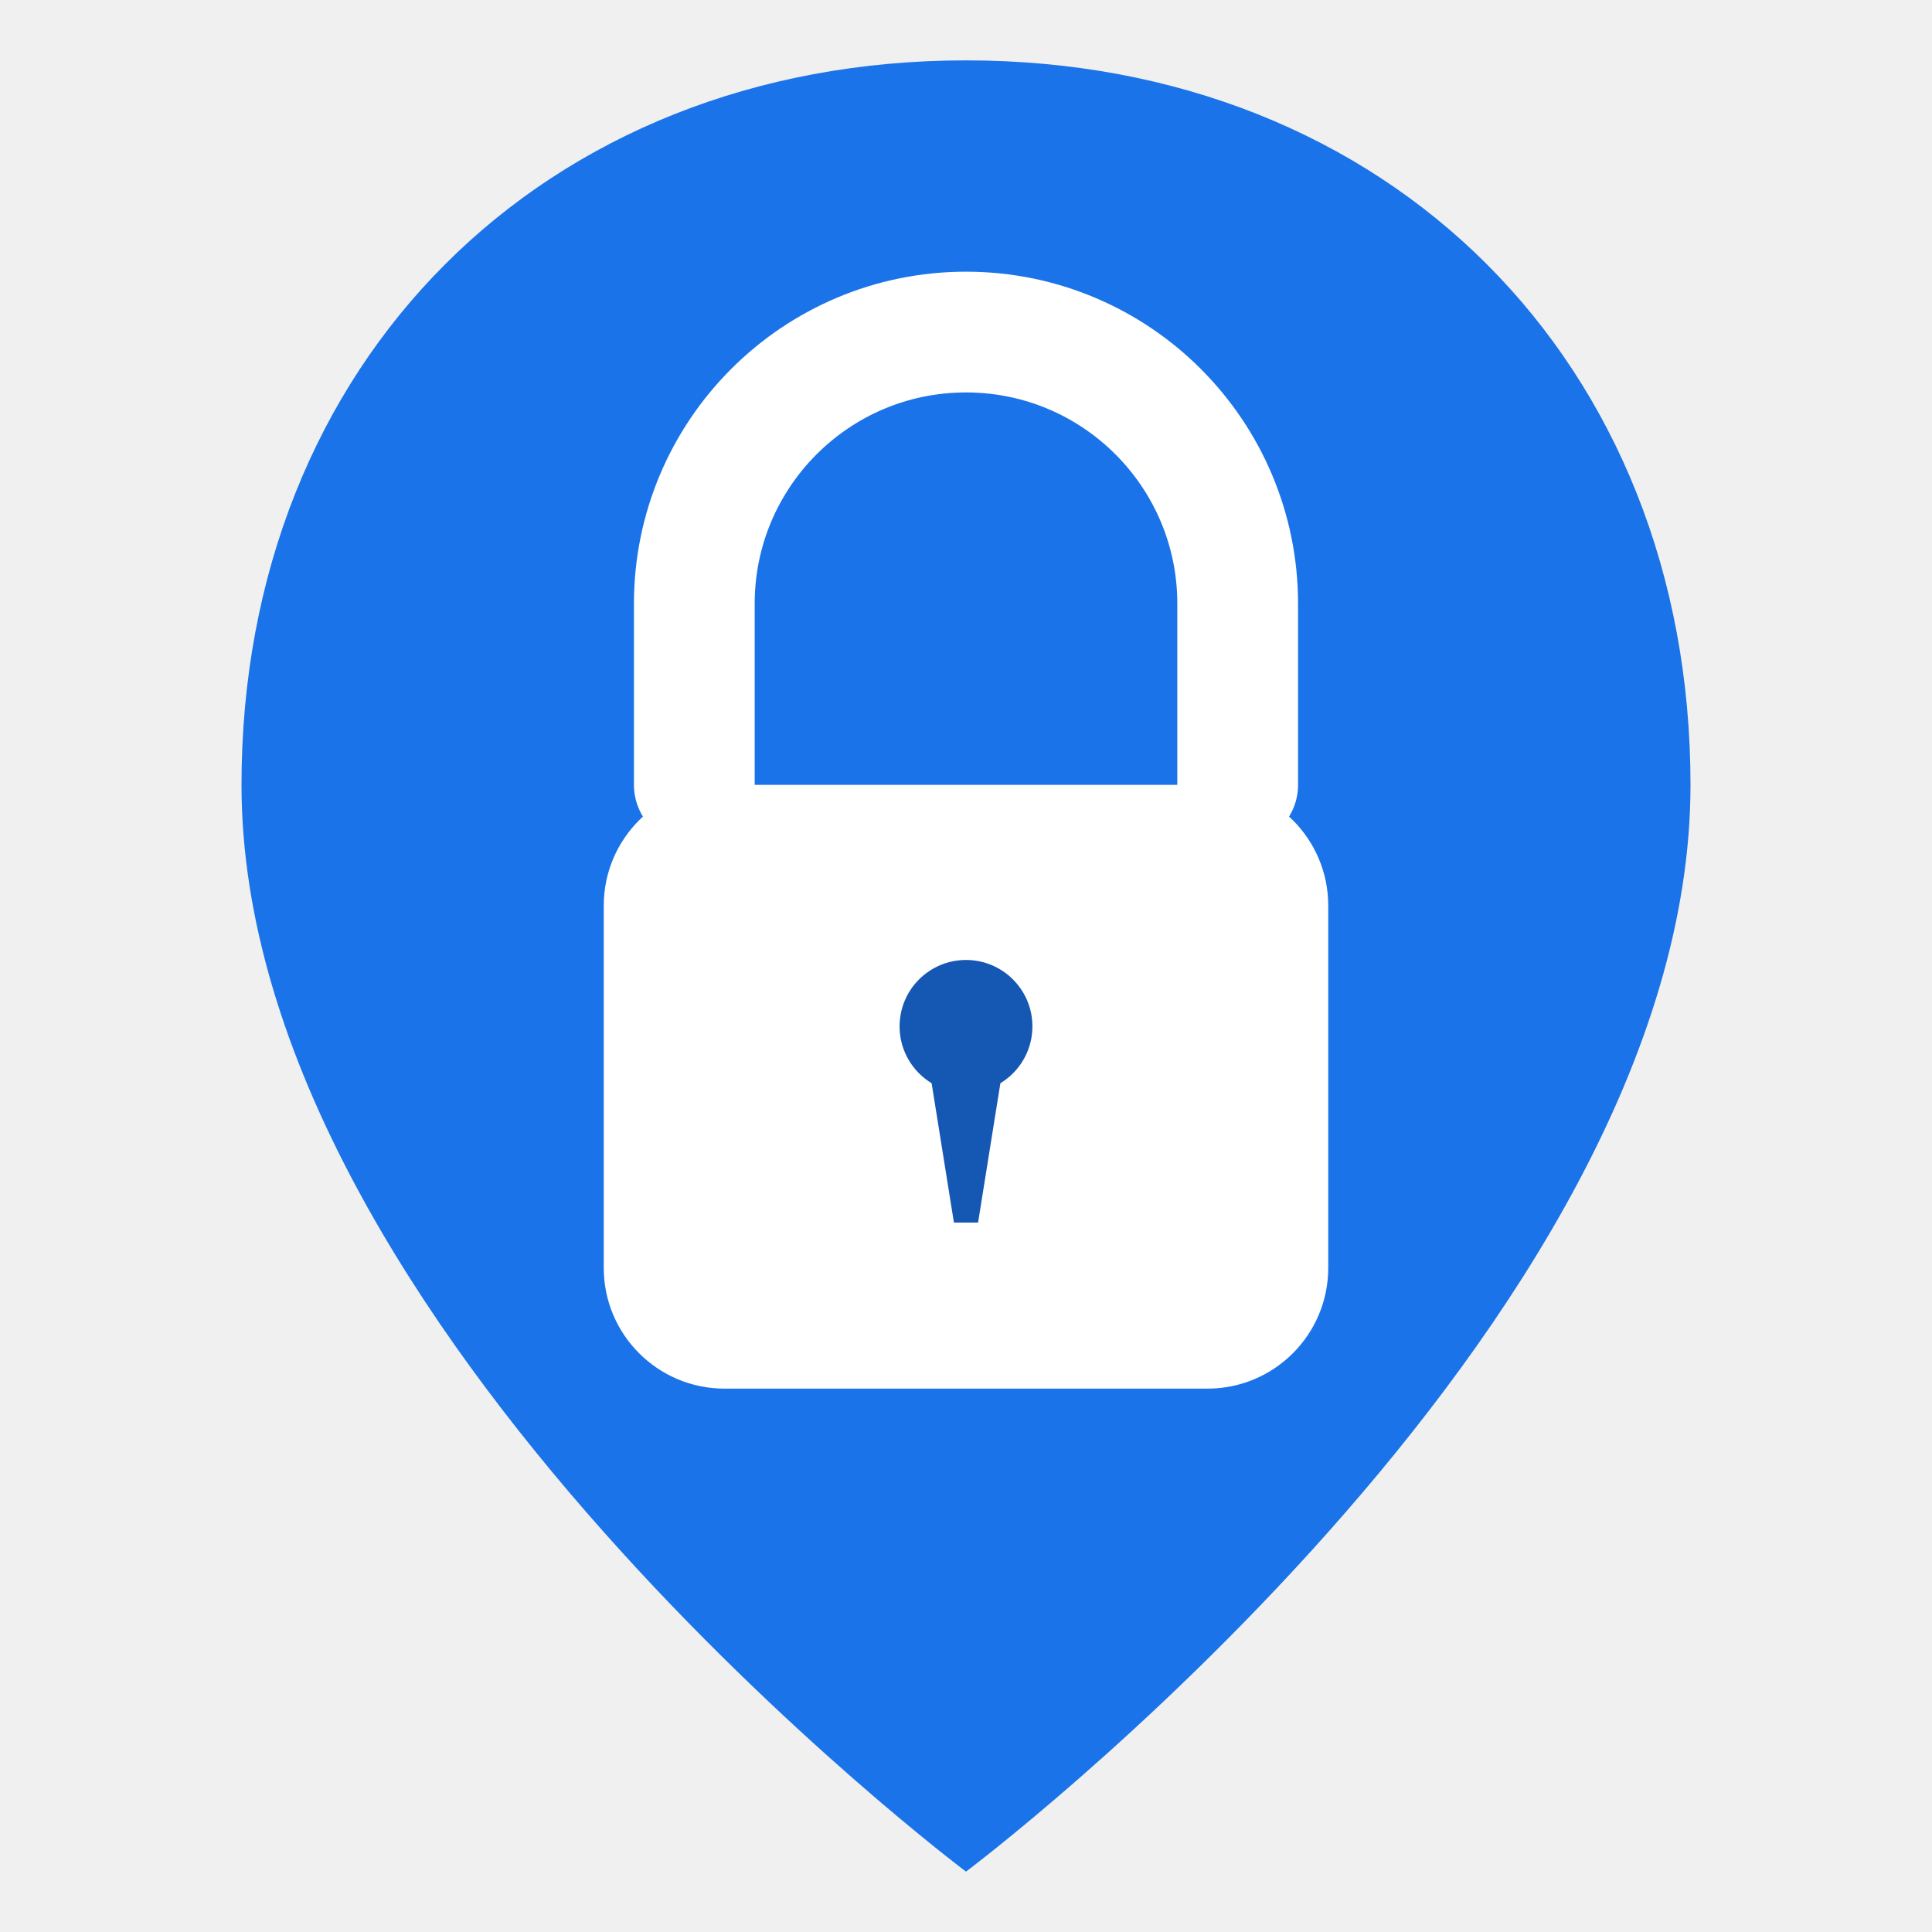
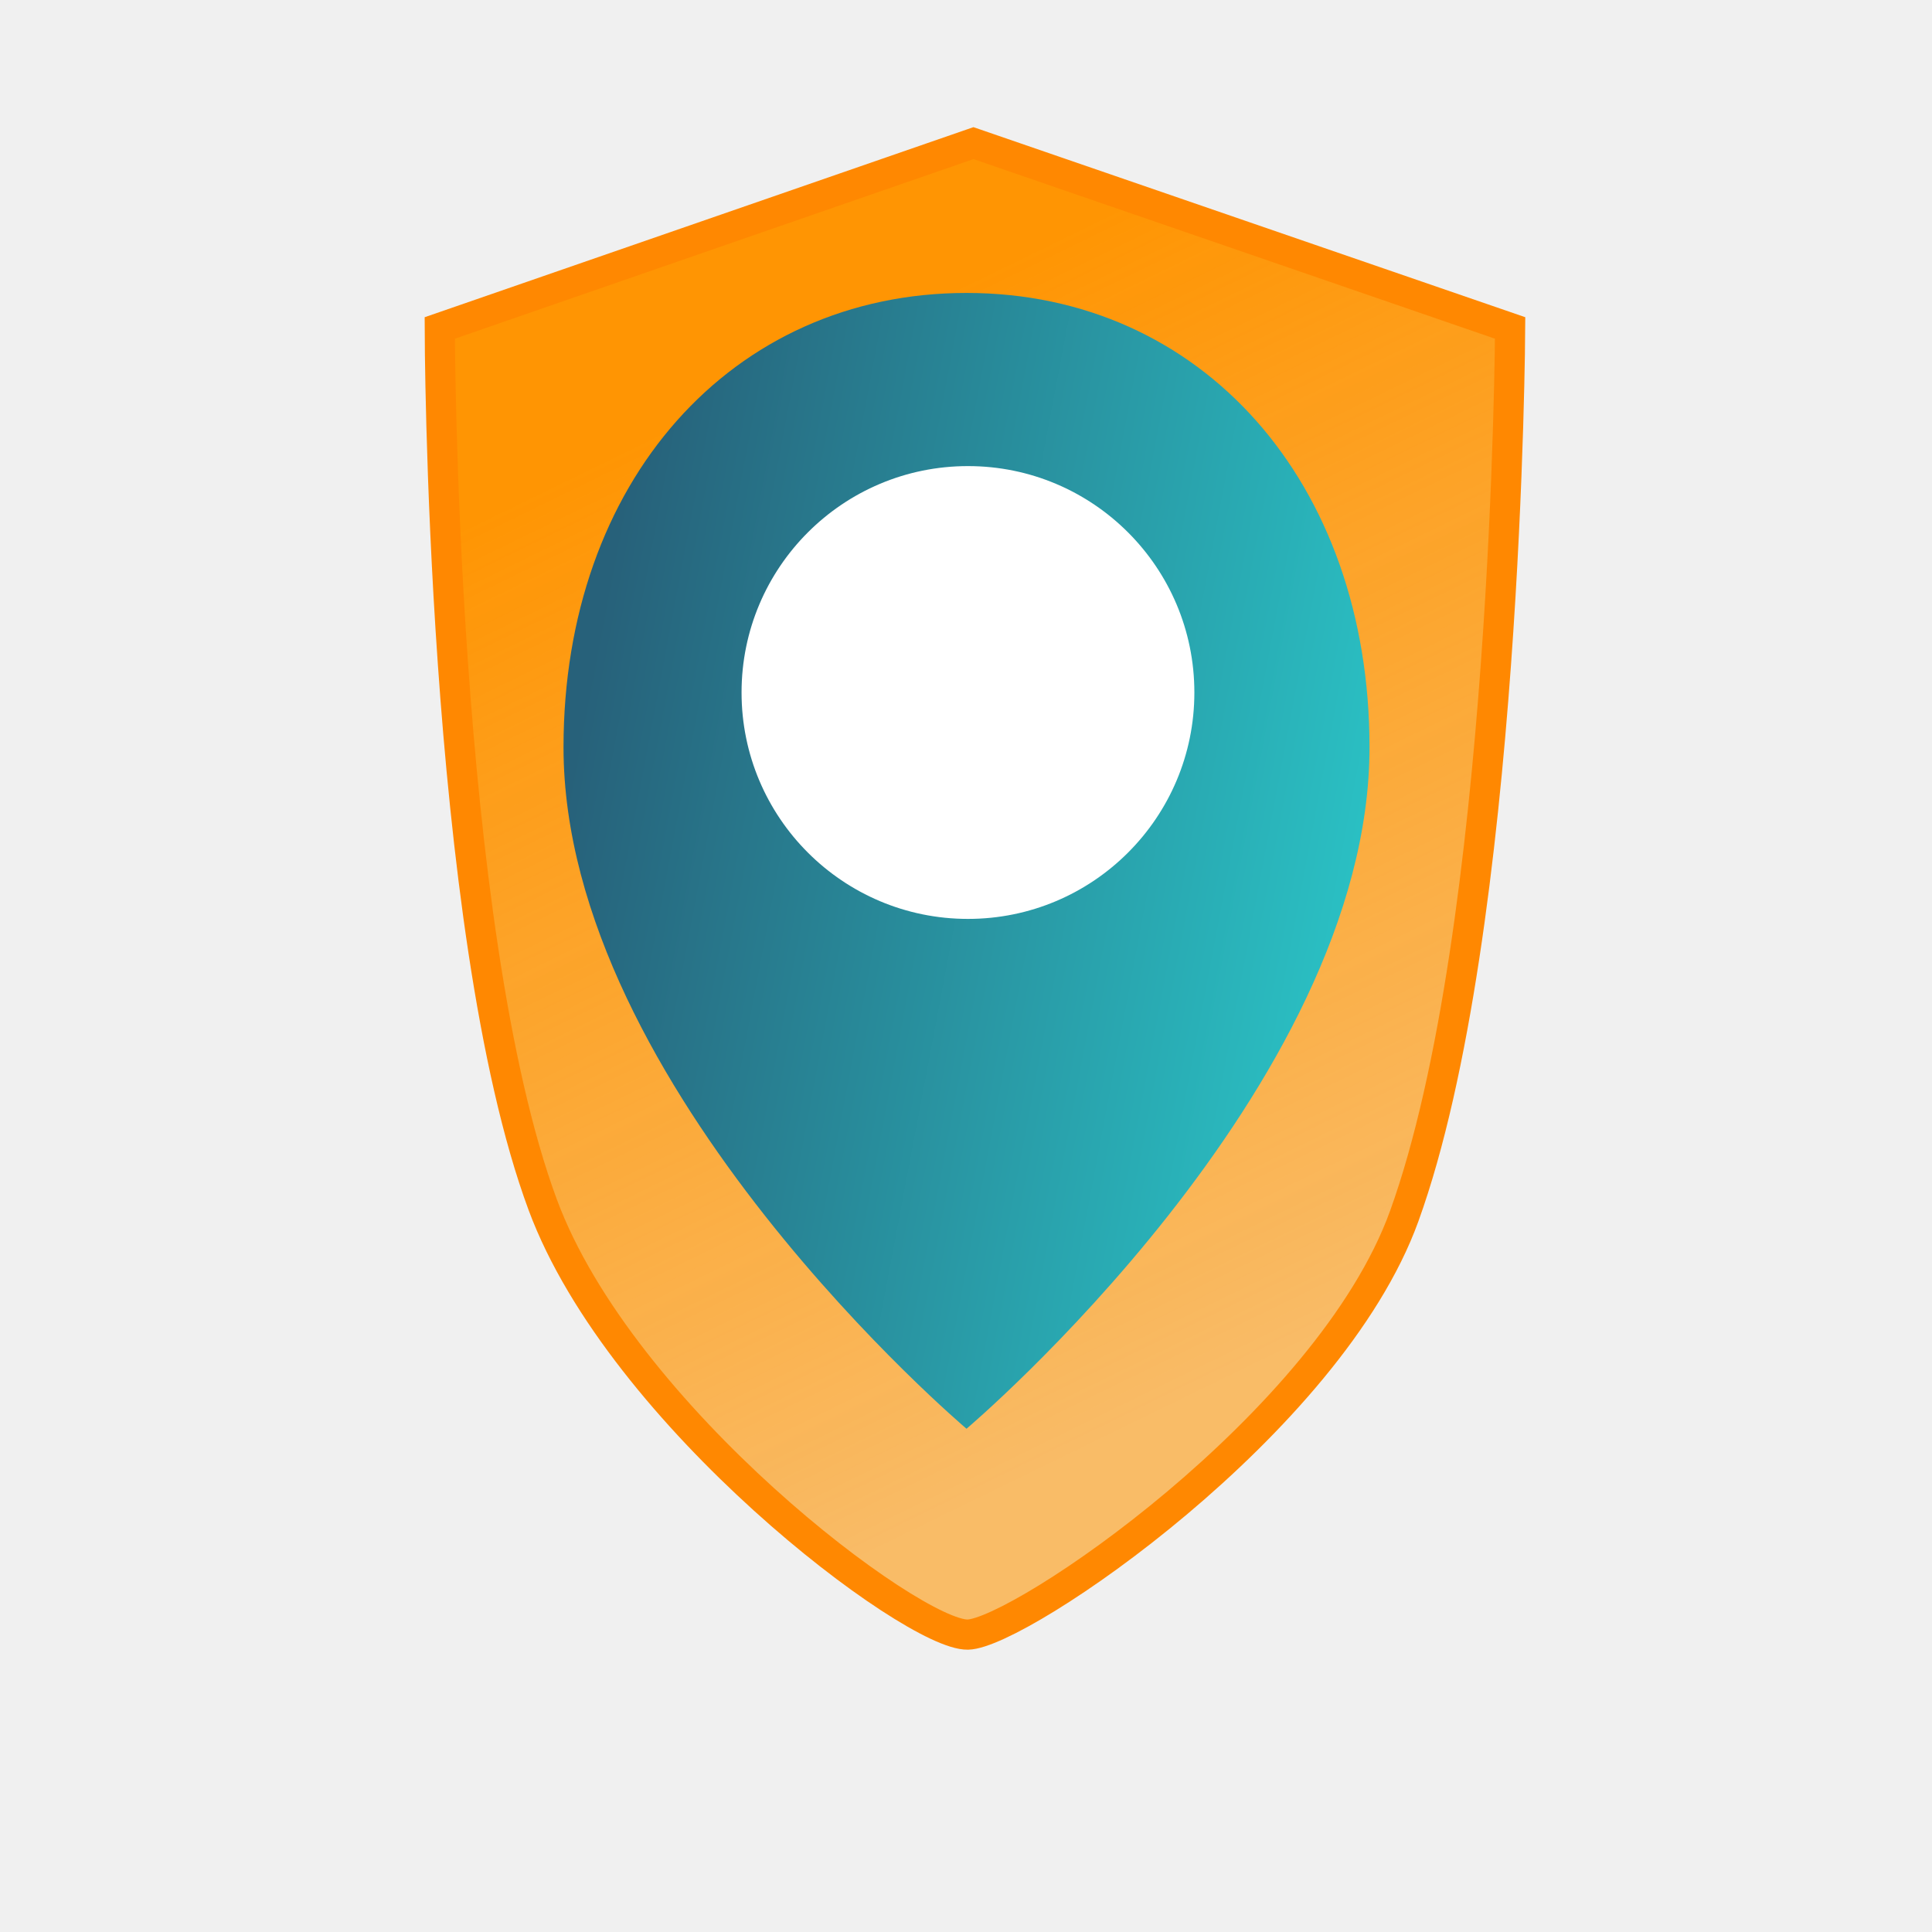
- <svg xmlns="http://www.w3.org/2000/svg" viewBox="0 0 64 64" width="64" height="64" role="img" aria-label="privIsee logo">
-   <path d="M32 2 C18 2 8 12 8 26 C8 44 32 62 32 62 C32 62 56 44 56 26 C56 12 46 2 32 2 Z" fill="#1a73e8" />
-   <path d="M23 26 V20 A9 9 0 0 1 41 20 V26" fill="none" stroke="#ffffff" stroke-width="4" stroke-linecap="round" />
-   <rect x="20" y="26" width="24" height="20" rx="4" fill="#ffffff" />
-   <circle cx="32" cy="34" r="2.2" fill="#1558b3" />
-   <path d="M30.8 35.5 H33.2 L32.4 40.5 H31.6 Z" fill="#1558b3" />
+ <svg xmlns="http://www.w3.org/2000/svg" xmlns:xlink="http://www.w3.org/1999/xlink" viewBox="0 0 64 64" width="64" height="64" role="img" aria-label="privIsee logo" version="1.1" id="svg3">
+   <defs id="defs3">
+     <linearGradient id="linearGradient6">
+       <stop style="stop-color:#ff9503;stop-opacity:1;" offset="0" id="stop6" />
+       <stop style="stop-color:#ff9503;stop-opacity:0.582;" offset="1" id="stop7" />
+     </linearGradient>
+     <linearGradient id="linearGradient3">
+       <stop style="stop-color:#27617a;stop-opacity:1;" offset="0" id="stop3" />
+       <stop style="stop-color:#2ac2c5;stop-opacity:1;" offset="1" id="stop4" />
+     </linearGradient>
+     <linearGradient xlink:href="#linearGradient3" id="linearGradient4" x1="8.524" y1="27.01" x2="55.476" y2="36.99" gradientUnits="userSpaceOnUse" gradientTransform="matrix(0.5562502,0,0,0.6270834,14.21668,8.449537)" />
+     <linearGradient xlink:href="#linearGradient6" id="linearGradient7" x1="24.306" y1="13.046" x2="40.288" y2="45.814" gradientUnits="userSpaceOnUse" />
+   </defs>
+   <path style="fill:url(#linearGradient7);fill-opacity:1;stroke:#ff8801;stroke-width:1px;stroke-linecap:butt;stroke-linejoin:miter;stroke-opacity:1" d="M 14.568,10.864 32.247,4.741 50.025,10.864 c 0,0 -0.091,19.964 -3.508,29.421 C 44.029,47.168 33.763,54.117 32.059,54.148 30.23,54.182 20.577,46.915 17.98,39.913 14.589,30.772 14.568,10.864 14.568,10.864 Z" id="path4" />
+   <path d="m 32.017,9.704 c -7.787,0 -13.35,6.271 -13.35,15.05 0,11.287 13.35,22.575 13.35,22.575 0,0 13.35,-11.287 13.35,-22.575 0,-8.779 -5.563,-15.05 -13.35,-15.05 z" fill="#1a73e8" id="path1" style="display:inline;fill:url(#linearGradient4);stroke-width:0.591" />
+   <path d="m 23,26 v -6 a 9,9 0 0 1 18,0 v 6" fill="none" stroke="#ffffff" stroke-width="4" stroke-linecap="round" id="path2" style="display:none" />
+   <rect x="20" y="26" width="24" height="20" rx="4" fill="#ffffff" id="rect2" style="display:none" />
+   <circle cx="32.065" cy="22.94" r="7.5" fill="#1558b3" id="circle2" style="fill:#ffffff;fill-opacity:1;stroke-width:3.409" />
</svg>
